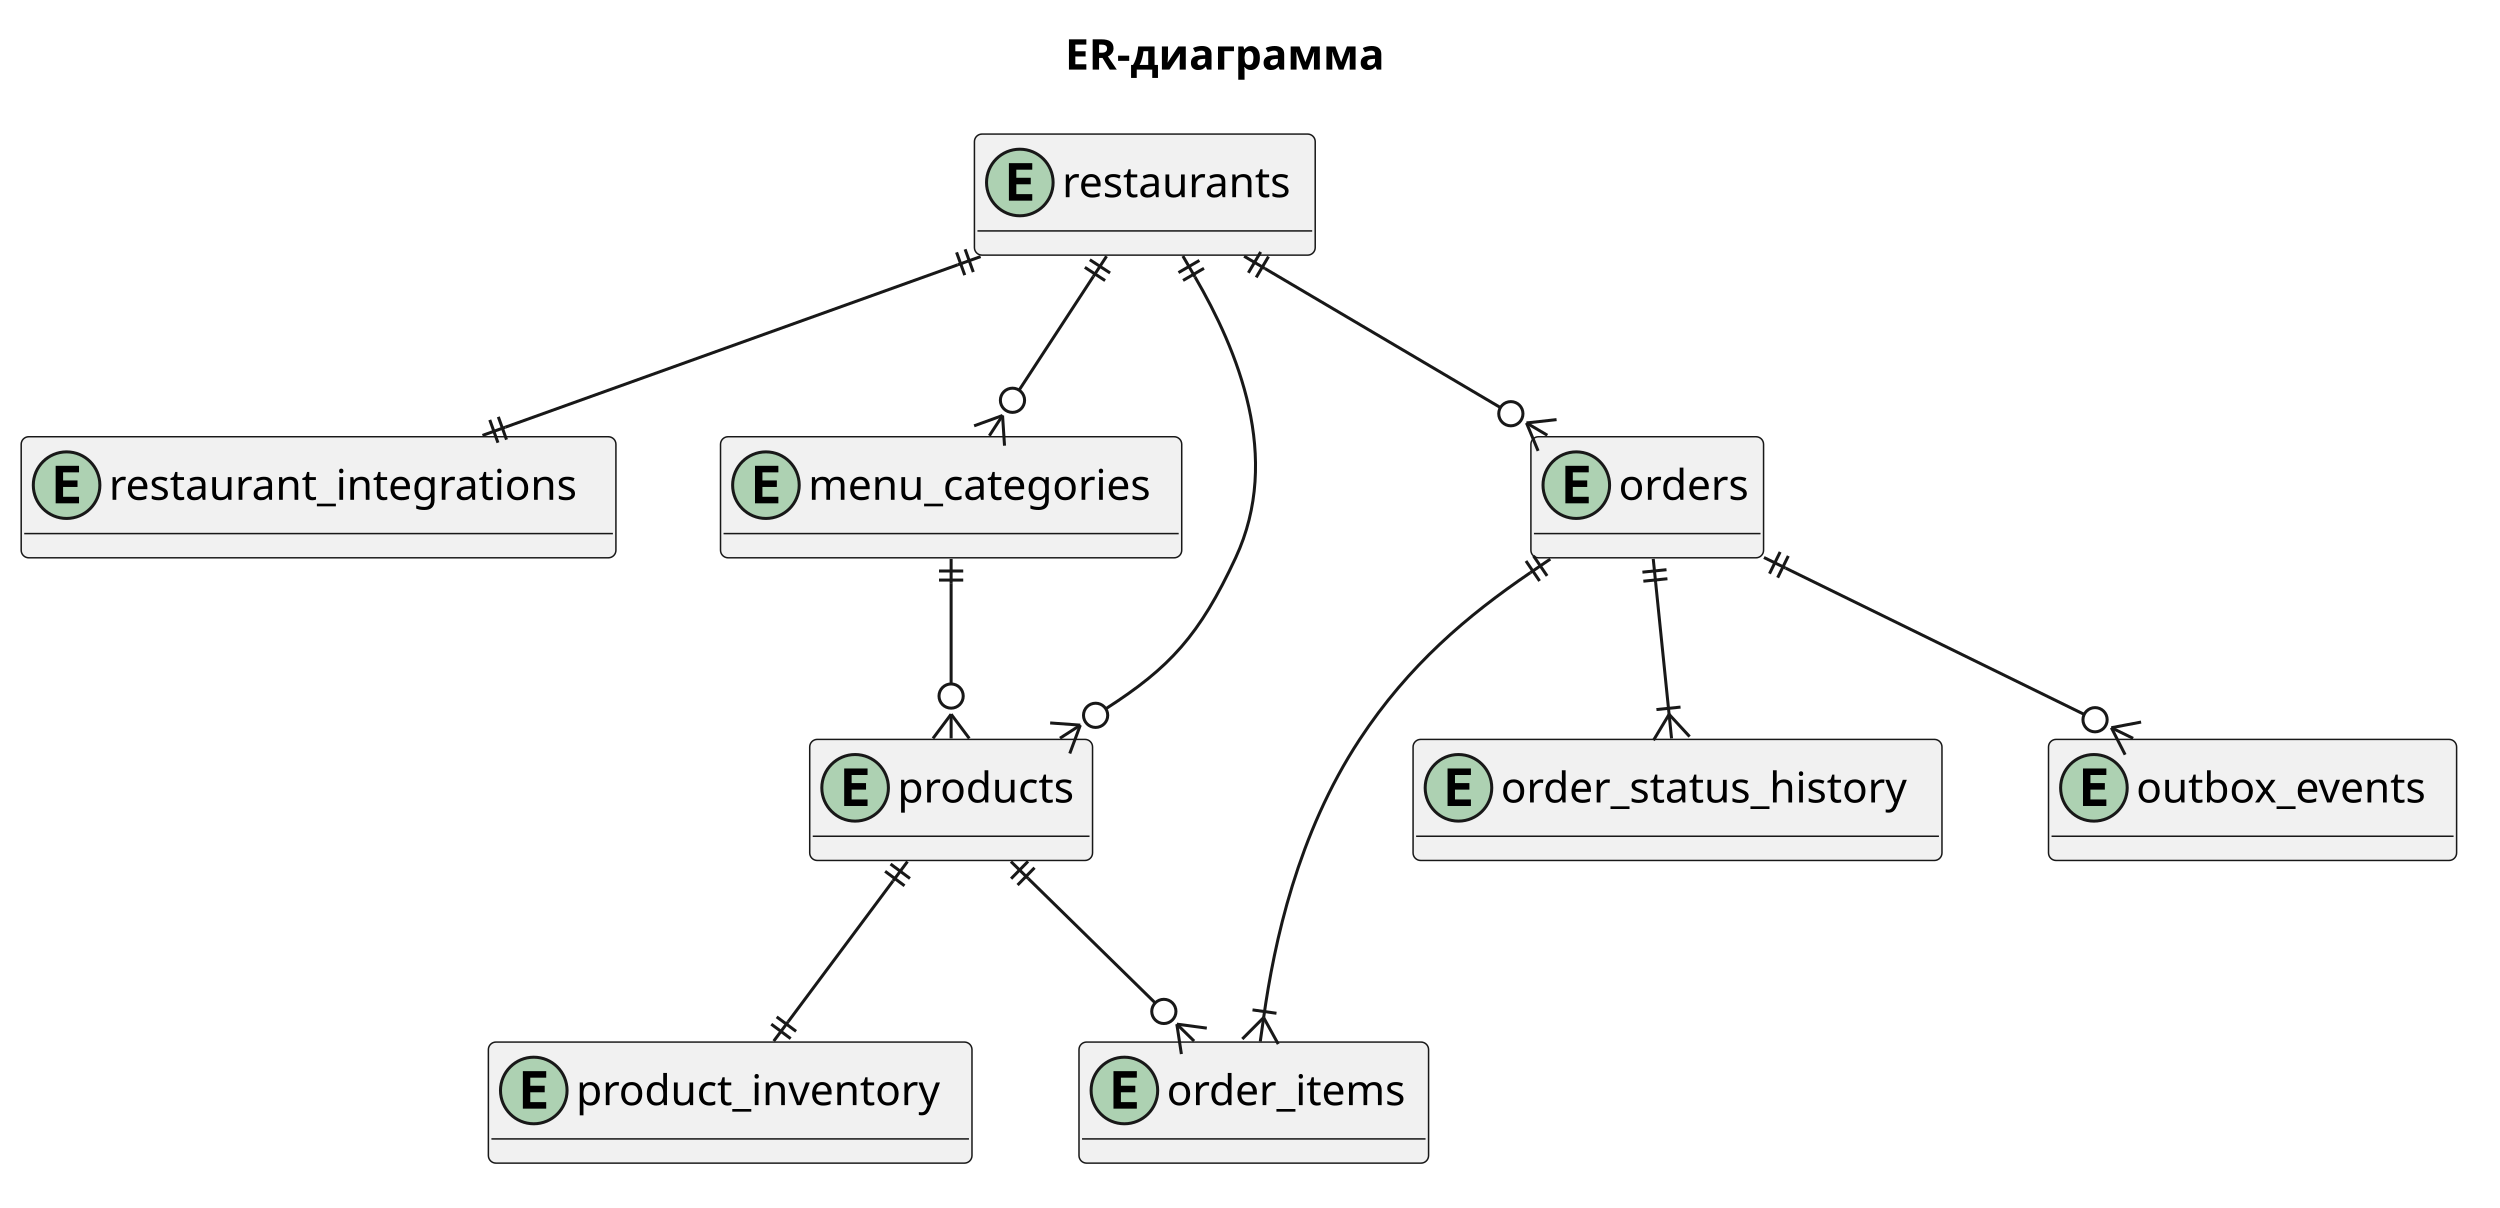
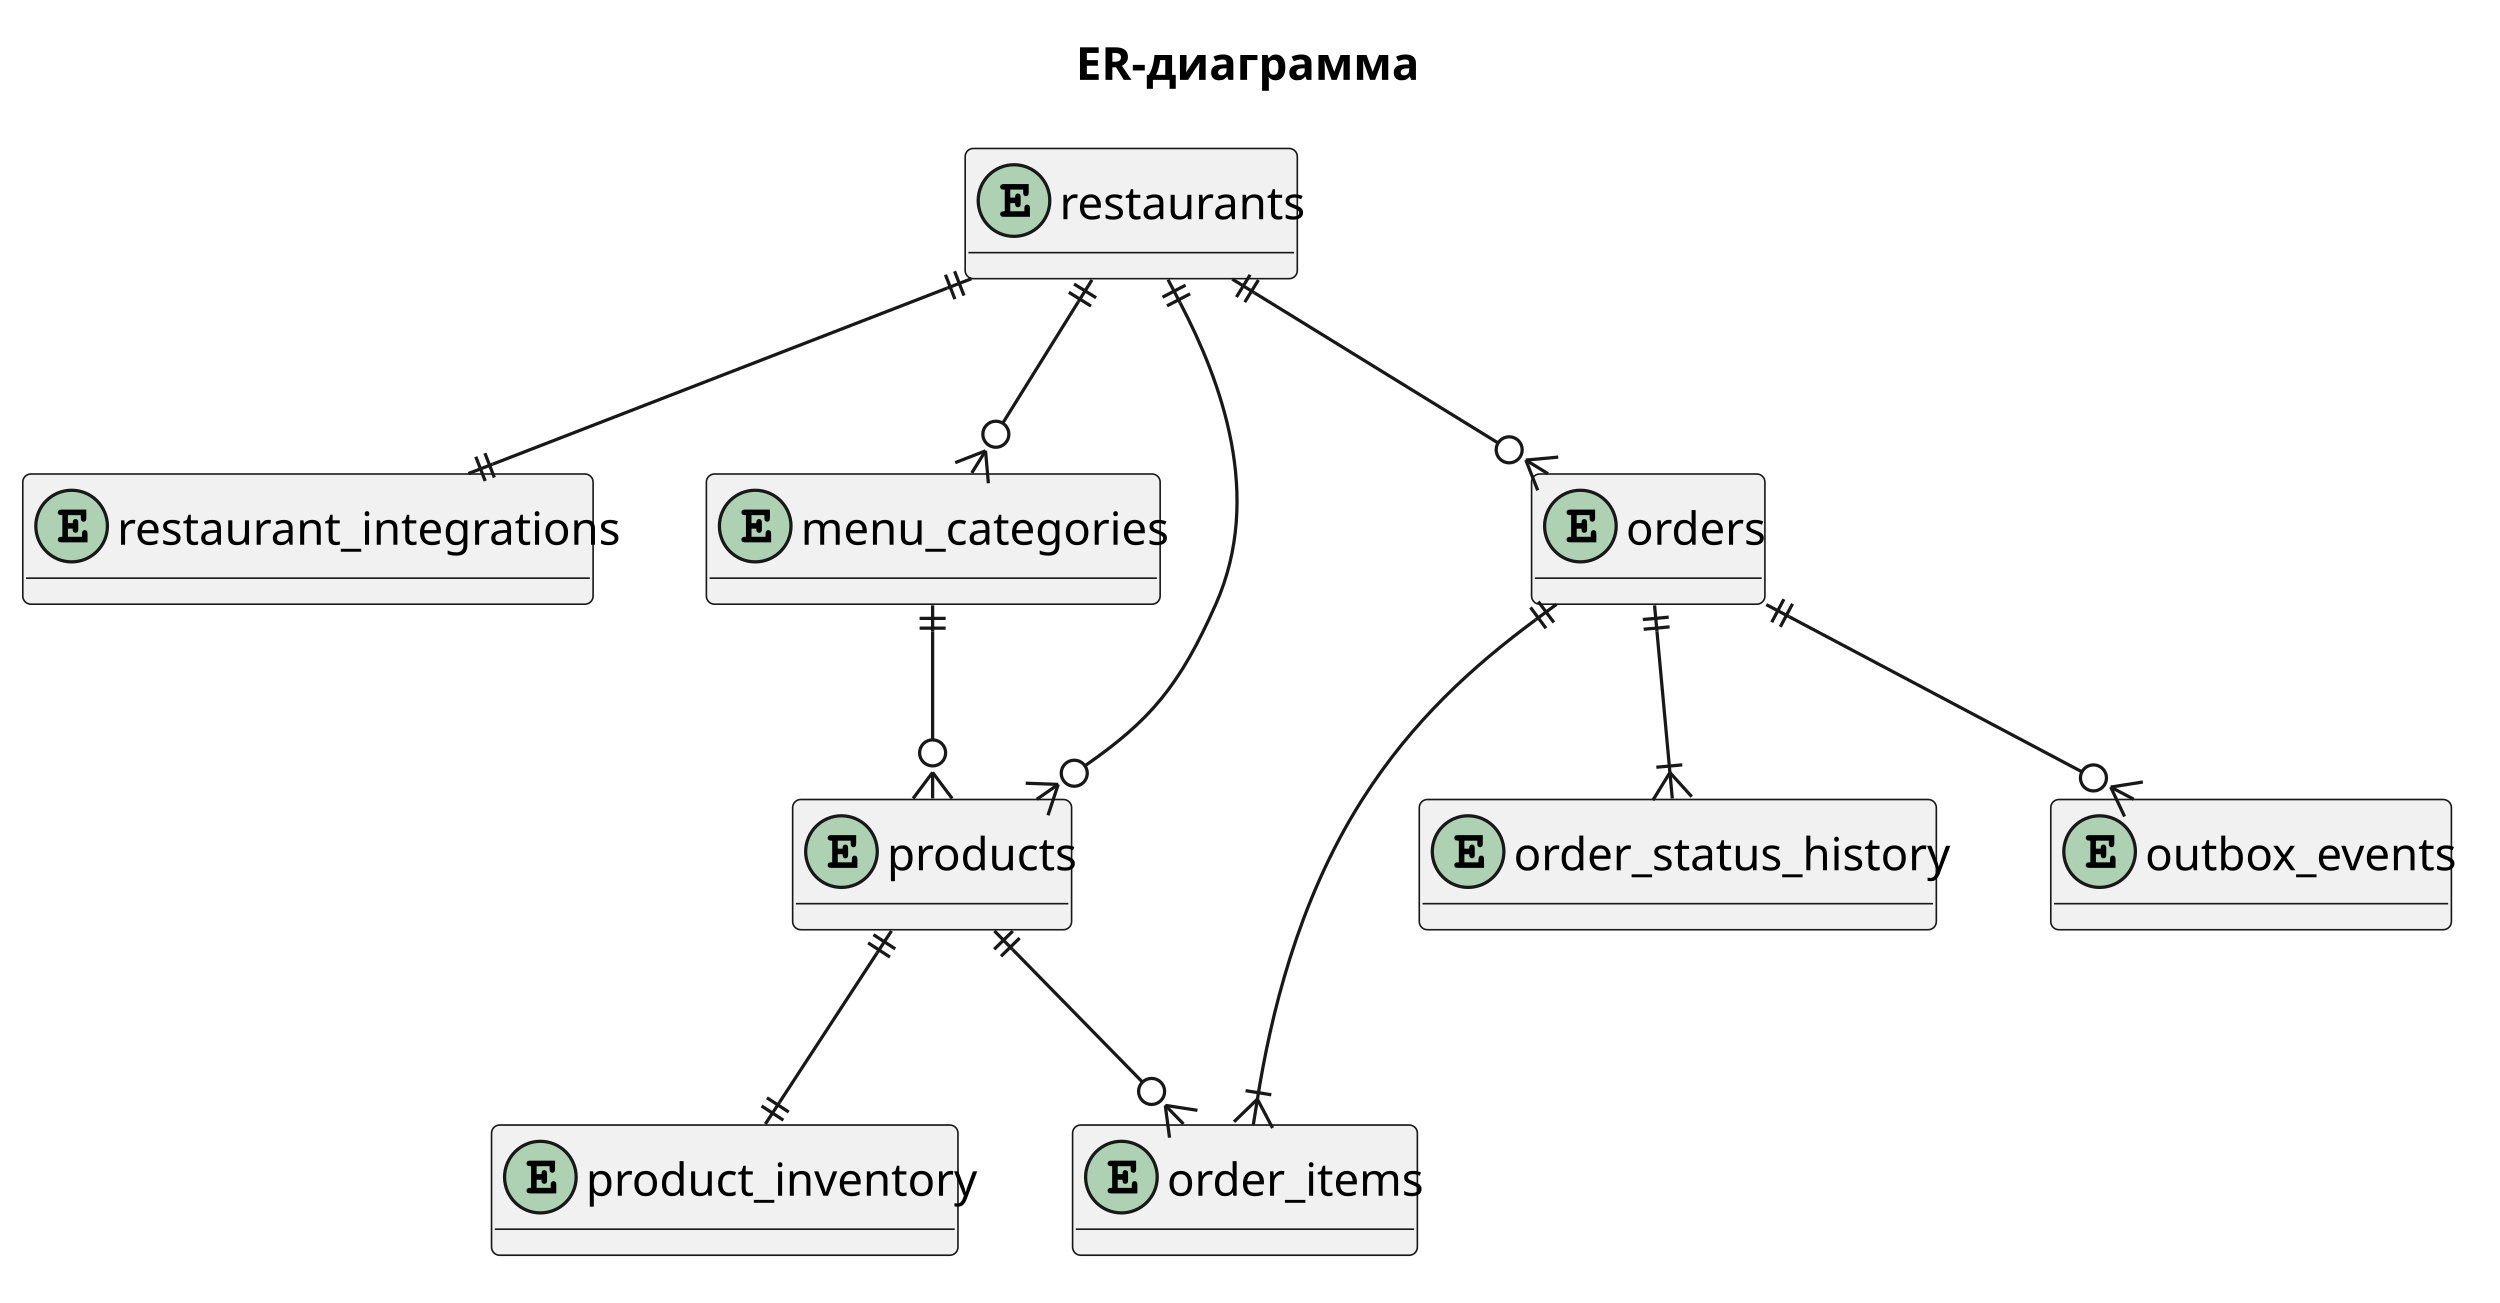
- <svg xmlns="http://www.w3.org/2000/svg" version="1.1" data-diagram-type="CLASS" style="width:826px;height:399px;background:#FFFFFF;" width="826px" height="399px" viewBox="0 0 826 399" zoomAndPan="magnify" preserveAspectRatio="none" contentStyleType="text/css">
+ <svg xmlns="http://www.w3.org/2000/svg" version="1.1" data-diagram-type="CLASS" style="width:768px;height:400px;background:#FFFFFF;" width="768px" height="400px" viewBox="0 0 768 400" zoomAndPan="magnify" preserveAspectRatio="none" contentStyleType="text/css">
  <defs />
  <g font-family="sans-serif" lengthAdjust="spacing">
    <g class="title" data-source-line="1">
-       <text x="351.914" y="22.995" fill="#000" font-size="14" textLength="115.835" font-weight="700">ER-диаграмма</text>
+       <text x="330.505" y="24.533" fill="#000" font-size="14" textLength="100.058" font-weight="700">ER-диаграмма</text>
    </g>
    <g class="entity" data-qualified-name="restaurants" id="ent0001" data-source-line="5">
-       <rect x="321.95" y="44.297" width="112.596" height="40" fill="#F1F1F1" style="stroke:#181818;stroke-width:0.5;" rx="2.5" ry="2.5" />
-       <ellipse cx="336.95" cy="60.297" rx="11" ry="11" fill="#ADD1B2" style="stroke:#181818;stroke-width:1;" />
-       <path d="M341.059,66.297 L333.341,66.297 L333.341,53.906 L341.059,53.906 L341.059,56.063 L335.794,56.063 L335.794,58.734 L340.559,58.734 L340.559,60.891 L335.794,60.891 L335.794,64.141 L341.059,64.141 L341.059,66.297 Z " fill="#000" />
-       <text x="350.95" y="65.144" fill="#000" font-size="14" textLength="80.596">restaurants</text>
-       <line x1="322.95" y1="76.297" x2="433.546" y2="76.297" style="stroke:#181818;stroke-width:0.5;" />
+       <rect x="296.5" y="45.609" width="102.034" height="40" fill="#F1F1F1" style="stroke:#181818;stroke-width:0.5;" rx="2.5" ry="2.5" />
+       <ellipse cx="311.5" cy="61.609" rx="11" ry="11" fill="#ADD1B2" style="stroke:#181818;stroke-width:1;" />
+       <path d="M310.359,62.406 L310.359,64.906 L314.688,64.906 L314.688,63.984 Q314.688,63.375 314.922,63.109 Q315.172,62.844 315.547,62.844 Q315.922,62.844 316.156,63.109 Q316.391,63.375 316.391,63.984 L316.391,66.609 L308.391,66.609 Q307.766,66.609 307.5,66.375 Q307.25,66.141 307.25,65.75 Q307.25,65.375 307.516,65.141 Q307.781,64.906 308.391,64.906 L308.656,64.906 L308.656,58.25 L308.391,58.25 Q307.766,58.25 307.5,58.016 Q307.25,57.781 307.25,57.391 Q307.25,57.016 307.5,56.781 Q307.766,56.547 308.391,56.547 L316.016,56.547 L316.016,59.141 Q316.016,59.75 315.781,60.016 Q315.563,60.266 315.172,60.266 Q314.797,60.266 314.563,60.016 Q314.328,59.75 314.328,59.141 L314.328,58.25 L310.359,58.25 L310.359,60.703 L311.844,60.703 Q311.844,60.047 311.969,59.859 Q312.234,59.453 312.703,59.453 Q313.078,59.453 313.313,59.719 Q313.547,59.969 313.547,60.578 L313.547,62.547 Q313.547,63.094 313.422,63.281 Q313.156,63.672 312.703,63.672 Q312.234,63.672 311.969,63.266 Q311.844,63.078 311.844,62.406 L310.359,62.406 Z " fill="#000" />
+       <text x="325.5" y="67.338" fill="#000" font-size="14" textLength="70.034">restaurants</text>
+       <line x1="297.5" y1="77.609" x2="397.534" y2="77.609" style="stroke:#181818;stroke-width:0.5;" />
    </g>
    <g class="entity" data-qualified-name="restaurant_integrations" id="ent0002" data-source-line="6">
-       <rect x="7" y="144.297" width="196.5" height="40" fill="#F1F1F1" style="stroke:#181818;stroke-width:0.5;" rx="2.5" ry="2.5" />
-       <ellipse cx="22" cy="160.297" rx="11" ry="11" fill="#ADD1B2" style="stroke:#181818;stroke-width:1;" />
-       <path d="M26.109,166.297 L18.391,166.297 L18.391,153.906 L26.109,153.906 L26.109,156.063 L20.844,156.063 L20.844,158.734 L25.609,158.734 L25.609,160.891 L20.844,160.891 L20.844,164.141 L26.109,164.141 L26.109,166.297 Z " fill="#000" />
-       <text x="36" y="165.144" fill="#000" font-size="14" textLength="164.5">restaurant_integrations</text>
-       <line x1="8" y1="176.297" x2="202.5" y2="176.297" style="stroke:#181818;stroke-width:0.5;" />
+       <rect x="7" y="145.609" width="175.199" height="40" fill="#F1F1F1" style="stroke:#181818;stroke-width:0.5;" rx="2.5" ry="2.5" />
+       <ellipse cx="22" cy="161.609" rx="11" ry="11" fill="#ADD1B2" style="stroke:#181818;stroke-width:1;" />
+       <path d="M20.859,162.406 L20.859,164.906 L25.188,164.906 L25.188,163.984 Q25.188,163.375 25.422,163.109 Q25.672,162.844 26.047,162.844 Q26.422,162.844 26.656,163.109 Q26.891,163.375 26.891,163.984 L26.891,166.609 L18.891,166.609 Q18.266,166.609 18,166.375 Q17.75,166.141 17.75,165.75 Q17.75,165.375 18.016,165.141 Q18.281,164.906 18.891,164.906 L19.156,164.906 L19.156,158.25 L18.891,158.25 Q18.266,158.25 18,158.016 Q17.75,157.781 17.75,157.391 Q17.75,157.016 18,156.781 Q18.266,156.547 18.891,156.547 L26.516,156.547 L26.516,159.141 Q26.516,159.75 26.281,160.016 Q26.063,160.266 25.672,160.266 Q25.297,160.266 25.063,160.016 Q24.828,159.75 24.828,159.141 L24.828,158.25 L20.859,158.25 L20.859,160.703 L22.344,160.703 Q22.344,160.047 22.469,159.859 Q22.734,159.453 23.203,159.453 Q23.578,159.453 23.813,159.719 Q24.047,159.969 24.047,160.578 L24.047,162.547 Q24.047,163.094 23.922,163.281 Q23.656,163.672 23.203,163.672 Q22.734,163.672 22.469,163.266 Q22.344,163.078 22.344,162.406 L20.859,162.406 Z " fill="#000" />
+       <text x="36" y="167.338" fill="#000" font-size="14" textLength="143.199">restaurant_integrations</text>
+       <line x1="8" y1="177.609" x2="181.199" y2="177.609" style="stroke:#181818;stroke-width:0.5;" />
    </g>
    <g class="entity" data-qualified-name="menu_categories" id="ent0003" data-source-line="7">
-       <rect x="238.06" y="144.297" width="152.381" height="40" fill="#F1F1F1" style="stroke:#181818;stroke-width:0.5;" rx="2.5" ry="2.5" />
-       <ellipse cx="253.06" cy="160.297" rx="11" ry="11" fill="#ADD1B2" style="stroke:#181818;stroke-width:1;" />
-       <path d="M257.169,166.297 L249.451,166.297 L249.451,153.906 L257.169,153.906 L257.169,156.063 L251.904,156.063 L251.904,158.734 L256.669,158.734 L256.669,160.891 L251.904,160.891 L251.904,164.141 L257.169,164.141 L257.169,166.297 Z " fill="#000" />
-       <text x="267.06" y="165.144" fill="#000" font-size="14" textLength="120.381">menu_categories</text>
-       <line x1="239.06" y1="176.297" x2="389.441" y2="176.297" style="stroke:#181818;stroke-width:0.5;" />
+       <rect x="217" y="145.609" width="139.399" height="40" fill="#F1F1F1" style="stroke:#181818;stroke-width:0.5;" rx="2.5" ry="2.5" />
+       <ellipse cx="232" cy="161.609" rx="11" ry="11" fill="#ADD1B2" style="stroke:#181818;stroke-width:1;" />
+       <path d="M230.859,162.406 L230.859,164.906 L235.188,164.906 L235.188,163.984 Q235.188,163.375 235.422,163.109 Q235.672,162.844 236.047,162.844 Q236.422,162.844 236.656,163.109 Q236.891,163.375 236.891,163.984 L236.891,166.609 L228.891,166.609 Q228.266,166.609 228,166.375 Q227.75,166.141 227.75,165.75 Q227.75,165.375 228.016,165.141 Q228.281,164.906 228.891,164.906 L229.156,164.906 L229.156,158.25 L228.891,158.25 Q228.266,158.25 228,158.016 Q227.75,157.781 227.75,157.391 Q227.75,157.016 228,156.781 Q228.266,156.547 228.891,156.547 L236.516,156.547 L236.516,159.141 Q236.516,159.75 236.281,160.016 Q236.063,160.266 235.672,160.266 Q235.297,160.266 235.063,160.016 Q234.828,159.75 234.828,159.141 L234.828,158.25 L230.859,158.25 L230.859,160.703 L232.344,160.703 Q232.344,160.047 232.469,159.859 Q232.734,159.453 233.203,159.453 Q233.578,159.453 233.813,159.719 Q234.047,159.969 234.047,160.578 L234.047,162.547 Q234.047,163.094 233.922,163.281 Q233.656,163.672 233.203,163.672 Q232.734,163.672 232.469,163.266 Q232.344,163.078 232.344,162.406 L230.859,162.406 Z " fill="#000" />
+       <text x="246" y="167.338" fill="#000" font-size="14" textLength="107.399">menu_categories</text>
+       <line x1="218" y1="177.609" x2="355.399" y2="177.609" style="stroke:#181818;stroke-width:0.5;" />
    </g>
    <g class="entity" data-qualified-name="products" id="ent0004" data-source-line="8">
-       <rect x="267.53" y="244.297" width="93.448" height="40" fill="#F1F1F1" style="stroke:#181818;stroke-width:0.5;" rx="2.5" ry="2.5" />
-       <ellipse cx="282.53" cy="260.297" rx="11" ry="11" fill="#ADD1B2" style="stroke:#181818;stroke-width:1;" />
-       <path d="M286.639,266.297 L278.921,266.297 L278.921,253.906 L286.639,253.906 L286.639,256.063 L281.374,256.063 L281.374,258.734 L286.139,258.734 L286.139,260.891 L281.374,260.891 L281.374,264.141 L286.639,264.141 L286.639,266.297 Z " fill="#000" />
-       <text x="296.53" y="265.144" fill="#000" font-size="14" textLength="61.448">products</text>
-       <line x1="268.53" y1="276.297" x2="359.978" y2="276.297" style="stroke:#181818;stroke-width:0.5;" />
+       <rect x="243.5" y="245.609" width="85.696" height="40" fill="#F1F1F1" style="stroke:#181818;stroke-width:0.5;" rx="2.5" ry="2.5" />
+       <ellipse cx="258.5" cy="261.609" rx="11" ry="11" fill="#ADD1B2" style="stroke:#181818;stroke-width:1;" />
+       <path d="M257.359,262.406 L257.359,264.906 L261.688,264.906 L261.688,263.984 Q261.688,263.375 261.922,263.109 Q262.172,262.844 262.547,262.844 Q262.922,262.844 263.156,263.109 Q263.391,263.375 263.391,263.984 L263.391,266.609 L255.391,266.609 Q254.766,266.609 254.5,266.375 Q254.25,266.141 254.25,265.75 Q254.25,265.375 254.516,265.141 Q254.781,264.906 255.391,264.906 L255.656,264.906 L255.656,258.25 L255.391,258.25 Q254.766,258.25 254.5,258.016 Q254.25,257.781 254.25,257.391 Q254.25,257.016 254.5,256.781 Q254.766,256.547 255.391,256.547 L263.016,256.547 L263.016,259.141 Q263.016,259.75 262.781,260.016 Q262.563,260.266 262.172,260.266 Q261.797,260.266 261.563,260.016 Q261.328,259.75 261.328,259.141 L261.328,258.25 L257.359,258.25 L257.359,260.703 L258.844,260.703 Q258.844,260.047 258.969,259.859 Q259.234,259.453 259.703,259.453 Q260.078,259.453 260.313,259.719 Q260.547,259.969 260.547,260.578 L260.547,262.547 Q260.547,263.094 260.422,263.281 Q260.156,263.672 259.703,263.672 Q259.234,263.672 258.969,263.266 Q258.844,263.078 258.844,262.406 L257.359,262.406 Z " fill="#000" />
+       <text x="272.5" y="267.338" fill="#000" font-size="14" textLength="53.696">products</text>
+       <line x1="244.5" y1="277.609" x2="328.196" y2="277.609" style="stroke:#181818;stroke-width:0.5;" />
    </g>
    <g class="entity" data-qualified-name="product_inventory" id="ent0005" data-source-line="9">
-       <rect x="161.36" y="344.297" width="159.784" height="40" fill="#F1F1F1" style="stroke:#181818;stroke-width:0.5;" rx="2.5" ry="2.5" />
-       <ellipse cx="176.36" cy="360.297" rx="11" ry="11" fill="#ADD1B2" style="stroke:#181818;stroke-width:1;" />
-       <path d="M180.469,366.297 L172.751,366.297 L172.751,353.906 L180.469,353.906 L180.469,356.063 L175.204,356.063 L175.204,358.734 L179.969,358.734 L179.969,360.891 L175.204,360.891 L175.204,364.141 L180.469,364.141 L180.469,366.297 Z " fill="#000" />
-       <text x="190.36" y="365.144" fill="#000" font-size="14" textLength="127.784">product_inventory</text>
-       <line x1="162.36" y1="376.297" x2="320.144" y2="376.297" style="stroke:#181818;stroke-width:0.5;" />
+       <rect x="151" y="345.609" width="143.289" height="40" fill="#F1F1F1" style="stroke:#181818;stroke-width:0.5;" rx="2.5" ry="2.5" />
+       <ellipse cx="166" cy="361.609" rx="11" ry="11" fill="#ADD1B2" style="stroke:#181818;stroke-width:1;" />
+       <path d="M164.859,362.406 L164.859,364.906 L169.188,364.906 L169.188,363.984 Q169.188,363.375 169.422,363.109 Q169.672,362.844 170.047,362.844 Q170.422,362.844 170.656,363.109 Q170.891,363.375 170.891,363.984 L170.891,366.609 L162.891,366.609 Q162.266,366.609 162,366.375 Q161.75,366.141 161.75,365.75 Q161.75,365.375 162.016,365.141 Q162.281,364.906 162.891,364.906 L163.156,364.906 L163.156,358.25 L162.891,358.25 Q162.266,358.25 162,358.016 Q161.75,357.781 161.75,357.391 Q161.75,357.016 162,356.781 Q162.266,356.547 162.891,356.547 L170.516,356.547 L170.516,359.141 Q170.516,359.75 170.281,360.016 Q170.063,360.266 169.672,360.266 Q169.297,360.266 169.063,360.016 Q168.828,359.75 168.828,359.141 L168.828,358.25 L164.859,358.25 L164.859,360.703 L166.344,360.703 Q166.344,360.047 166.469,359.859 Q166.734,359.453 167.203,359.453 Q167.578,359.453 167.813,359.719 Q168.047,359.969 168.047,360.578 L168.047,362.547 Q168.047,363.094 167.922,363.281 Q167.656,363.672 167.203,363.672 Q166.734,363.672 166.469,363.266 Q166.344,363.078 166.344,362.406 L164.859,362.406 Z " fill="#000" />
+       <text x="180" y="367.338" fill="#000" font-size="14" textLength="111.289">product_inventory</text>
+       <line x1="152" y1="377.609" x2="293.289" y2="377.609" style="stroke:#181818;stroke-width:0.5;" />
    </g>
    <g class="entity" data-qualified-name="orders" id="ent0006" data-source-line="10">
-       <rect x="505.81" y="144.297" width="76.871" height="40" fill="#F1F1F1" style="stroke:#181818;stroke-width:0.5;" rx="2.5" ry="2.5" />
-       <ellipse cx="520.81" cy="160.297" rx="11" ry="11" fill="#ADD1B2" style="stroke:#181818;stroke-width:1;" />
-       <path d="M524.919,166.297 L517.201,166.297 L517.201,153.906 L524.919,153.906 L524.919,156.063 L519.654,156.063 L519.654,158.734 L524.419,158.734 L524.419,160.891 L519.654,160.891 L519.654,164.141 L524.919,164.141 L524.919,166.297 Z " fill="#000" />
-       <text x="534.81" y="165.144" fill="#000" font-size="14" textLength="44.871">orders</text>
-       <line x1="506.81" y1="176.297" x2="581.681" y2="176.297" style="stroke:#181818;stroke-width:0.5;" />
+       <rect x="470.5" y="145.609" width="71.683" height="40" fill="#F1F1F1" style="stroke:#181818;stroke-width:0.5;" rx="2.5" ry="2.5" />
+       <ellipse cx="485.5" cy="161.609" rx="11" ry="11" fill="#ADD1B2" style="stroke:#181818;stroke-width:1;" />
+       <path d="M484.359,162.406 L484.359,164.906 L488.688,164.906 L488.688,163.984 Q488.688,163.375 488.922,163.109 Q489.172,162.844 489.547,162.844 Q489.922,162.844 490.156,163.109 Q490.391,163.375 490.391,163.984 L490.391,166.609 L482.391,166.609 Q481.766,166.609 481.5,166.375 Q481.25,166.141 481.25,165.75 Q481.25,165.375 481.516,165.141 Q481.781,164.906 482.391,164.906 L482.656,164.906 L482.656,158.25 L482.391,158.25 Q481.766,158.25 481.5,158.016 Q481.25,157.781 481.25,157.391 Q481.25,157.016 481.5,156.781 Q481.766,156.547 482.391,156.547 L490.016,156.547 L490.016,159.141 Q490.016,159.75 489.781,160.016 Q489.563,160.266 489.172,160.266 Q488.797,160.266 488.563,160.016 Q488.328,159.75 488.328,159.141 L488.328,158.25 L484.359,158.25 L484.359,160.703 L485.844,160.703 Q485.844,160.047 485.969,159.859 Q486.234,159.453 486.703,159.453 Q487.078,159.453 487.313,159.719 Q487.547,159.969 487.547,160.578 L487.547,162.547 Q487.547,163.094 487.422,163.281 Q487.156,163.672 486.703,163.672 Q486.234,163.672 485.969,163.266 Q485.844,163.078 485.844,162.406 L484.359,162.406 Z " fill="#000" />
+       <text x="499.5" y="167.338" fill="#000" font-size="14" textLength="39.683">orders</text>
+       <line x1="471.5" y1="177.609" x2="541.183" y2="177.609" style="stroke:#181818;stroke-width:0.5;" />
    </g>
    <g class="entity" data-qualified-name="order_items" id="ent0007" data-source-line="11">
-       <rect x="356.5" y="344.297" width="115.501" height="40" fill="#F1F1F1" style="stroke:#181818;stroke-width:0.5;" rx="2.5" ry="2.5" />
-       <ellipse cx="371.5" cy="360.297" rx="11" ry="11" fill="#ADD1B2" style="stroke:#181818;stroke-width:1;" />
-       <path d="M375.609,366.297 L367.891,366.297 L367.891,353.906 L375.609,353.906 L375.609,356.063 L370.344,356.063 L370.344,358.734 L375.109,358.734 L375.109,360.891 L370.344,360.891 L370.344,364.141 L375.609,364.141 L375.609,366.297 Z " fill="#000" />
-       <text x="385.5" y="365.144" fill="#000" font-size="14" textLength="83.501">order_items</text>
-       <line x1="357.5" y1="376.297" x2="471.001" y2="376.297" style="stroke:#181818;stroke-width:0.5;" />
+       <rect x="329.5" y="345.609" width="105.917" height="40" fill="#F1F1F1" style="stroke:#181818;stroke-width:0.5;" rx="2.5" ry="2.5" />
+       <ellipse cx="344.5" cy="361.609" rx="11" ry="11" fill="#ADD1B2" style="stroke:#181818;stroke-width:1;" />
+       <path d="M343.359,362.406 L343.359,364.906 L347.688,364.906 L347.688,363.984 Q347.688,363.375 347.922,363.109 Q348.172,362.844 348.547,362.844 Q348.922,362.844 349.156,363.109 Q349.391,363.375 349.391,363.984 L349.391,366.609 L341.391,366.609 Q340.766,366.609 340.5,366.375 Q340.25,366.141 340.25,365.75 Q340.25,365.375 340.516,365.141 Q340.781,364.906 341.391,364.906 L341.656,364.906 L341.656,358.25 L341.391,358.25 Q340.766,358.25 340.5,358.016 Q340.25,357.781 340.25,357.391 Q340.25,357.016 340.5,356.781 Q340.766,356.547 341.391,356.547 L349.016,356.547 L349.016,359.141 Q349.016,359.75 348.781,360.016 Q348.563,360.266 348.172,360.266 Q347.797,360.266 347.563,360.016 Q347.328,359.75 347.328,359.141 L347.328,358.25 L343.359,358.25 L343.359,360.703 L344.844,360.703 Q344.844,360.047 344.969,359.859 Q345.234,359.453 345.703,359.453 Q346.078,359.453 346.313,359.719 Q346.547,359.969 346.547,360.578 L346.547,362.547 Q346.547,363.094 346.422,363.281 Q346.156,363.672 345.703,363.672 Q345.234,363.672 344.969,363.266 Q344.844,363.078 344.844,362.406 L343.359,362.406 Z " fill="#000" />
+       <text x="358.5" y="367.338" fill="#000" font-size="14" textLength="73.917">order_items</text>
+       <line x1="330.5" y1="377.609" x2="434.417" y2="377.609" style="stroke:#181818;stroke-width:0.5;" />
    </g>
    <g class="entity" data-qualified-name="order_status_history" id="ent0008" data-source-line="12">
-       <rect x="466.88" y="244.297" width="174.748" height="40" fill="#F1F1F1" style="stroke:#181818;stroke-width:0.5;" rx="2.5" ry="2.5" />
-       <ellipse cx="481.88" cy="260.297" rx="11" ry="11" fill="#ADD1B2" style="stroke:#181818;stroke-width:1;" />
-       <path d="M485.989,266.297 L478.271,266.297 L478.271,253.906 L485.989,253.906 L485.989,256.063 L480.724,256.063 L480.724,258.734 L485.489,258.734 L485.489,260.891 L480.724,260.891 L480.724,264.141 L485.989,264.141 L485.989,266.297 Z " fill="#000" />
-       <text x="495.88" y="265.144" fill="#000" font-size="14" textLength="142.748">order_status_history</text>
-       <line x1="467.88" y1="276.297" x2="640.628" y2="276.297" style="stroke:#181818;stroke-width:0.5;" />
+       <rect x="436" y="245.609" width="158.841" height="40" fill="#F1F1F1" style="stroke:#181818;stroke-width:0.5;" rx="2.5" ry="2.5" />
+       <ellipse cx="451" cy="261.609" rx="11" ry="11" fill="#ADD1B2" style="stroke:#181818;stroke-width:1;" />
+       <path d="M449.859,262.406 L449.859,264.906 L454.188,264.906 L454.188,263.984 Q454.188,263.375 454.422,263.109 Q454.672,262.844 455.047,262.844 Q455.422,262.844 455.656,263.109 Q455.891,263.375 455.891,263.984 L455.891,266.609 L447.891,266.609 Q447.266,266.609 447,266.375 Q446.75,266.141 446.75,265.75 Q446.75,265.375 447.016,265.141 Q447.281,264.906 447.891,264.906 L448.156,264.906 L448.156,258.25 L447.891,258.25 Q447.266,258.25 447,258.016 Q446.75,257.781 446.75,257.391 Q446.75,257.016 447,256.781 Q447.266,256.547 447.891,256.547 L455.516,256.547 L455.516,259.141 Q455.516,259.75 455.281,260.016 Q455.063,260.266 454.672,260.266 Q454.297,260.266 454.063,260.016 Q453.828,259.75 453.828,259.141 L453.828,258.25 L449.859,258.25 L449.859,260.703 L451.344,260.703 Q451.344,260.047 451.469,259.859 Q451.734,259.453 452.203,259.453 Q452.578,259.453 452.813,259.719 Q453.047,259.969 453.047,260.578 L453.047,262.547 Q453.047,263.094 452.922,263.281 Q452.656,263.672 452.203,263.672 Q451.734,263.672 451.469,263.266 Q451.344,263.078 451.344,262.406 L449.859,262.406 Z " fill="#000" />
+       <text x="465" y="267.338" fill="#000" font-size="14" textLength="126.841">order_status_history</text>
+       <line x1="437" y1="277.609" x2="593.841" y2="277.609" style="stroke:#181818;stroke-width:0.5;" />
    </g>
    <g class="entity" data-qualified-name="outbox_events" id="ent0009" data-source-line="13">
-       <rect x="676.83" y="244.297" width="134.833" height="40" fill="#F1F1F1" style="stroke:#181818;stroke-width:0.5;" rx="2.5" ry="2.5" />
-       <ellipse cx="691.83" cy="260.297" rx="11" ry="11" fill="#ADD1B2" style="stroke:#181818;stroke-width:1;" />
-       <path d="M695.939,266.297 L688.221,266.297 L688.221,253.906 L695.939,253.906 L695.939,256.063 L690.674,256.063 L690.674,258.734 L695.439,258.734 L695.439,260.891 L690.674,260.891 L690.674,264.141 L695.939,264.141 L695.939,266.297 Z " fill="#000" />
-       <text x="705.83" y="265.144" fill="#000" font-size="14" textLength="102.833">outbox_events</text>
-       <line x1="677.83" y1="276.297" x2="810.663" y2="276.297" style="stroke:#181818;stroke-width:0.5;" />
+       <rect x="630" y="245.609" width="123.068" height="40" fill="#F1F1F1" style="stroke:#181818;stroke-width:0.5;" rx="2.5" ry="2.5" />
+       <ellipse cx="645" cy="261.609" rx="11" ry="11" fill="#ADD1B2" style="stroke:#181818;stroke-width:1;" />
+       <path d="M643.859,262.406 L643.859,264.906 L648.188,264.906 L648.188,263.984 Q648.188,263.375 648.422,263.109 Q648.672,262.844 649.047,262.844 Q649.422,262.844 649.656,263.109 Q649.891,263.375 649.891,263.984 L649.891,266.609 L641.891,266.609 Q641.266,266.609 641,266.375 Q640.75,266.141 640.75,265.75 Q640.75,265.375 641.016,265.141 Q641.281,264.906 641.891,264.906 L642.156,264.906 L642.156,258.25 L641.891,258.25 Q641.266,258.25 641,258.016 Q640.75,257.781 640.75,257.391 Q640.75,257.016 641,256.781 Q641.266,256.547 641.891,256.547 L649.516,256.547 L649.516,259.141 Q649.516,259.75 649.281,260.016 Q649.063,260.266 648.672,260.266 Q648.297,260.266 648.063,260.016 Q647.828,259.75 647.828,259.141 L647.828,258.25 L643.859,258.25 L643.859,260.703 L645.344,260.703 Q645.344,260.047 645.469,259.859 Q645.734,259.453 646.203,259.453 Q646.578,259.453 646.813,259.719 Q647.047,259.969 647.047,260.578 L647.047,262.547 Q647.047,263.094 646.922,263.281 Q646.656,263.672 646.203,263.672 Q645.734,263.672 645.469,263.266 Q645.344,263.078 645.344,262.406 L643.859,262.406 Z " fill="#000" />
+       <text x="659" y="267.338" fill="#000" font-size="14" textLength="91.068">outbox_events</text>
+       <line x1="631" y1="277.609" x2="752.068" y2="277.609" style="stroke:#181818;stroke-width:0.5;" />
    </g>
    <g class="link" data-entity-1="ent0001" data-entity-2="ent0002" id="lnk10" data-source-line="15" data-link-type="association">
-       <path d="M316.461,87.48 C268.721,104.62 214.649,124.023 166.939,141.153" style="stroke:#181818;stroke-width:1;" fill="none" id="restaurants-restaurant_integrations" codeLine="15" />
-       <line x1="318.874" y1="82.364" x2="321.577" y2="89.893" style="stroke:#181818;stroke-width:1;" />
-       <line x1="316.05" y1="83.378" x2="318.753" y2="90.907" style="stroke:#181818;stroke-width:1;" />
-       <line x1="316.461" y1="87.48" x2="323.99" y2="84.777" style="stroke:#181818;stroke-width:1;" />
-       <line x1="164.526" y1="146.27" x2="161.823" y2="138.74" style="stroke:#181818;stroke-width:1;" />
-       <line x1="167.35" y1="145.256" x2="164.647" y2="137.727" style="stroke:#181818;stroke-width:1;" />
-       <line x1="166.939" y1="141.153" x2="159.41" y2="143.857" style="stroke:#181818;stroke-width:1;" />
+       <path d="M290.96,88.509 C246.41,105.769 195.97,125.299 151.34,142.589" style="stroke:#181818;stroke-width:1;" fill="none" id="restaurants-restaurant_integrations" codeLine="15" />
+       <line x1="293.245" y1="83.335" x2="296.135" y2="90.794" style="stroke:#181818;stroke-width:1;" />
+       <line x1="290.448" y1="84.418" x2="293.338" y2="91.878" style="stroke:#181818;stroke-width:1;" />
+       <line x1="290.96" y1="88.509" x2="298.42" y2="85.619" style="stroke:#181818;stroke-width:1;" />
+       <line x1="149.055" y1="147.764" x2="146.165" y2="140.305" style="stroke:#181818;stroke-width:1;" />
+       <line x1="151.852" y1="146.681" x2="148.962" y2="139.221" style="stroke:#181818;stroke-width:1;" />
+       <line x1="151.34" y1="142.589" x2="143.88" y2="145.479" style="stroke:#181818;stroke-width:1;" />
    </g>
    <g class="link" data-entity-1="ent0001" data-entity-2="ent0003" id="lnk11" data-source-line="16" data-link-type="crowfoot">
-       <path d="M361.236,91.355 C350.016,108.535 347.92,111.735 336.71,128.905" style="stroke:#181818;stroke-width:1;" fill="none" id="restaurants-menu_categories" codeLine="16" />
-       <line x1="360.074" y1="85.819" x2="366.772" y2="90.193" style="stroke:#181818;stroke-width:1;" />
-       <line x1="358.433" y1="88.33" x2="365.131" y2="92.705" style="stroke:#181818;stroke-width:1;" />
-       <line x1="361.236" y1="91.355" x2="365.61" y2="84.657" style="stroke:#181818;stroke-width:1;" />
-       <line x1="331.243" y1="137.278" x2="331.894" y2="147.257" style="stroke:#181818;stroke-width:1;" />
-       <line x1="331.243" y1="137.278" x2="321.846" y2="140.697" style="stroke:#181818;stroke-width:1;" />
-       <line x1="331.243" y1="137.278" x2="326.87" y2="143.977" style="stroke:#181818;stroke-width:1;" />
-       <ellipse cx="334.524" cy="132.254" rx="4" ry="4" fill="none" style="stroke:#181818;stroke-width:1;" />
+       <path d="M331.221,92.76 C320.521,109.94 318.717,112.835 308.037,130.005" style="stroke:#181818;stroke-width:1;" fill="none" id="restaurants-menu_categories" codeLine="16" />
+       <line x1="329.94" y1="87.25" x2="336.731" y2="91.479" style="stroke:#181818;stroke-width:1;" />
+       <line x1="328.354" y1="89.797" x2="335.145" y2="94.026" style="stroke:#181818;stroke-width:1;" />
+       <line x1="331.221" y1="92.76" x2="335.45" y2="85.969" style="stroke:#181818;stroke-width:1;" />
+       <line x1="302.755" y1="138.496" x2="303.625" y2="148.458" style="stroke:#181818;stroke-width:1;" />
+       <line x1="302.755" y1="138.496" x2="293.435" y2="142.12" style="stroke:#181818;stroke-width:1;" />
+       <line x1="302.755" y1="138.496" x2="298.53" y2="145.289" style="stroke:#181818;stroke-width:1;" />
+       <ellipse cx="305.924" cy="133.401" rx="4" ry="4" fill="none" style="stroke:#181818;stroke-width:1;" />
    </g>
    <g class="link" data-entity-1="ent0001" data-entity-2="ent0004" id="lnk12" data-source-line="17" data-link-type="crowfoot">
-       <path d="M394.837,91.515 C408.877,115.695 423.72,151.077 408.25,184.297 C396.28,209.997 386.515,220.59 365.355,234.18" style="stroke:#181818;stroke-width:1;" fill="none" id="restaurants-products" codeLine="17" />
-       <line x1="389.369" y1="90.065" x2="396.288" y2="86.047" style="stroke:#181818;stroke-width:1;" />
-       <line x1="390.876" y1="92.659" x2="397.794" y2="88.642" style="stroke:#181818;stroke-width:1;" />
-       <line x1="394.837" y1="91.515" x2="390.82" y2="84.597" style="stroke:#181818;stroke-width:1;" />
-       <line x1="356.941" y1="239.584" x2="353.452" y2="248.955" style="stroke:#181818;stroke-width:1;" />
-       <line x1="356.941" y1="239.584" x2="346.968" y2="238.858" style="stroke:#181818;stroke-width:1;" />
-       <line x1="356.941" y1="239.584" x2="350.21" y2="243.907" style="stroke:#181818;stroke-width:1;" />
-       <ellipse cx="361.99" cy="236.341" rx="4" ry="4" fill="none" style="stroke:#181818;stroke-width:1;" />
+       <path d="M362.52,92.992 C375.13,117.162 388.22,152.349 373.5,185.609 C362.27,210.979 353.198,221.412 333.298,235.252" style="stroke:#181818;stroke-width:1;" fill="none" id="restaurants-products" codeLine="17" />
+       <line x1="357.124" y1="91.296" x2="364.217" y2="87.596" style="stroke:#181818;stroke-width:1;" />
+       <line x1="358.512" y1="93.956" x2="365.604" y2="90.255" style="stroke:#181818;stroke-width:1;" />
+       <line x1="362.52" y1="92.992" x2="358.82" y2="85.899" style="stroke:#181818;stroke-width:1;" />
+       <line x1="325.088" y1="240.962" x2="321.946" y2="250.455" style="stroke:#181818;stroke-width:1;" />
+       <line x1="325.088" y1="240.962" x2="315.094" y2="240.604" style="stroke:#181818;stroke-width:1;" />
+       <line x1="325.088" y1="240.962" x2="318.52" y2="245.529" style="stroke:#181818;stroke-width:1;" />
+       <ellipse cx="330.014" cy="237.536" rx="4" ry="4" fill="none" style="stroke:#181818;stroke-width:1;" />
    </g>
    <g class="link" data-entity-1="ent0003" data-entity-2="ent0004" id="lnk13" data-source-line="18" data-link-type="crowfoot">
-       <path d="M314.25,192.657 C314.25,209.837 314.25,208.807 314.25,225.977" style="stroke:#181818;stroke-width:1;" fill="none" id="menu_categories-products" codeLine="18" />
-       <line x1="310.25" y1="188.657" x2="318.25" y2="188.657" style="stroke:#181818;stroke-width:1;" />
-       <line x1="310.25" y1="191.657" x2="318.25" y2="191.657" style="stroke:#181818;stroke-width:1;" />
-       <line x1="314.25" y1="192.657" x2="314.25" y2="184.657" style="stroke:#181818;stroke-width:1;" />
-       <line x1="314.25" y1="235.977" x2="320.25" y2="243.977" style="stroke:#181818;stroke-width:1;" />
-       <line x1="314.25" y1="235.977" x2="308.25" y2="243.977" style="stroke:#181818;stroke-width:1;" />
-       <line x1="314.25" y1="235.977" x2="314.25" y2="243.977" style="stroke:#181818;stroke-width:1;" />
-       <ellipse cx="314.25" cy="229.977" rx="4" ry="4" fill="none" style="stroke:#181818;stroke-width:1;" />
+       <path d="M286.5,193.969 C286.5,211.149 286.5,210.119 286.5,227.289" style="stroke:#181818;stroke-width:1;" fill="none" id="menu_categories-products" codeLine="18" />
+       <line x1="282.5" y1="189.969" x2="290.5" y2="189.969" style="stroke:#181818;stroke-width:1;" />
+       <line x1="282.5" y1="192.969" x2="290.5" y2="192.969" style="stroke:#181818;stroke-width:1;" />
+       <line x1="286.5" y1="193.969" x2="286.5" y2="185.969" style="stroke:#181818;stroke-width:1;" />
+       <line x1="286.5" y1="237.289" x2="292.5" y2="245.289" style="stroke:#181818;stroke-width:1;" />
+       <line x1="286.5" y1="237.289" x2="280.5" y2="245.289" style="stroke:#181818;stroke-width:1;" />
+       <line x1="286.5" y1="237.289" x2="286.5" y2="245.289" style="stroke:#181818;stroke-width:1;" />
+       <ellipse cx="286.5" cy="231.289" rx="4" ry="4" fill="none" style="stroke:#181818;stroke-width:1;" />
    </g>
    <g class="link" data-entity-1="ent0004" data-entity-2="ent0005" id="lnk14" data-source-line="19" data-link-type="association">
-       <path d="M295.05,291.072 C282.25,308.252 273.209,320.391 260.419,337.561" style="stroke:#181818;stroke-width:1;" fill="none" id="products-product_inventory" codeLine="19" />
-       <line x1="294.233" y1="285.475" x2="300.648" y2="290.254" style="stroke:#181818;stroke-width:1;" />
-       <line x1="292.44" y1="287.88" x2="298.855" y2="292.66" style="stroke:#181818;stroke-width:1;" />
-       <line x1="295.05" y1="291.072" x2="299.83" y2="284.657" style="stroke:#181818;stroke-width:1;" />
-       <line x1="261.237" y1="343.159" x2="254.822" y2="338.38" style="stroke:#181818;stroke-width:1;" />
-       <line x1="263.029" y1="340.753" x2="256.614" y2="335.974" style="stroke:#181818;stroke-width:1;" />
-       <line x1="260.419" y1="337.561" x2="255.64" y2="343.977" style="stroke:#181818;stroke-width:1;" />
+       <path d="M269.486,292.667 C258.266,309.847 250.703,321.421 239.493,338.591" style="stroke:#181818;stroke-width:1;" fill="none" id="products-product_inventory" codeLine="19" />
+       <line x1="268.324" y1="287.131" x2="275.022" y2="291.506" style="stroke:#181818;stroke-width:1;" />
+       <line x1="266.683" y1="289.643" x2="273.381" y2="294.017" style="stroke:#181818;stroke-width:1;" />
+       <line x1="269.486" y1="292.667" x2="273.86" y2="285.969" style="stroke:#181818;stroke-width:1;" />
+       <line x1="240.656" y1="344.127" x2="233.957" y2="339.753" style="stroke:#181818;stroke-width:1;" />
+       <line x1="242.296" y1="341.615" x2="235.597" y2="337.241" style="stroke:#181818;stroke-width:1;" />
+       <line x1="239.493" y1="338.591" x2="235.12" y2="345.289" style="stroke:#181818;stroke-width:1;" />
    </g>
    <g class="link" data-entity-1="ent0001" data-entity-2="ent0006" id="lnk15" data-source-line="20" data-link-type="crowfoot">
-       <path d="M417.938,88.726 C446.938,105.856 466.669,117.497 495.739,134.657" style="stroke:#181818;stroke-width:1;" fill="none" id="restaurants-orders" codeLine="20" />
-       <line x1="412.46" y1="90.135" x2="416.528" y2="83.247" style="stroke:#181818;stroke-width:1;" />
-       <line x1="415.043" y1="91.661" x2="419.111" y2="84.773" style="stroke:#181818;stroke-width:1;" />
-       <line x1="417.938" y1="88.726" x2="411.05" y2="84.657" style="stroke:#181818;stroke-width:1;" />
-       <line x1="504.351" y1="139.74" x2="514.29" y2="138.64" style="stroke:#181818;stroke-width:1;" />
-       <line x1="504.351" y1="139.74" x2="508.19" y2="148.974" style="stroke:#181818;stroke-width:1;" />
-       <line x1="504.351" y1="139.74" x2="511.24" y2="143.807" style="stroke:#181818;stroke-width:1;" />
-       <ellipse cx="499.184" cy="136.69" rx="4" ry="4" fill="none" style="stroke:#181818;stroke-width:1;" />
+       <path d="M385.34,89.937 C413.36,107.207 432.226,118.836 460.216,136.086" style="stroke:#181818;stroke-width:1;" fill="none" id="restaurants-orders" codeLine="20" />
+       <line x1="379.836" y1="91.243" x2="384.034" y2="84.433" style="stroke:#181818;stroke-width:1;" />
+       <line x1="382.39" y1="92.817" x2="386.588" y2="86.007" style="stroke:#181818;stroke-width:1;" />
+       <line x1="385.34" y1="89.937" x2="378.53" y2="85.739" style="stroke:#181818;stroke-width:1;" />
+       <line x1="468.729" y1="141.332" x2="478.688" y2="140.421" style="stroke:#181818;stroke-width:1;" />
+       <line x1="468.729" y1="141.332" x2="472.392" y2="150.637" style="stroke:#181818;stroke-width:1;" />
+       <line x1="468.729" y1="141.332" x2="475.54" y2="145.529" style="stroke:#181818;stroke-width:1;" />
+       <ellipse cx="463.622" cy="138.184" rx="4" ry="4" fill="none" style="stroke:#181818;stroke-width:1;" />
    </g>
    <g class="link" data-entity-1="ent0006" data-entity-2="ent0007" id="lnk16" data-source-line="21" data-link-type="crowfoot">
-       <path d="M505.608,189.22 C484.858,203.35 465.39,219.737 449.25,244.297 C428.67,275.607 421.008,311.405 417.508,336.205" style="stroke:#181818;stroke-width:1;" fill="none" id="orders-order_items" codeLine="21" />
-       <line x1="506.662" y1="183.662" x2="511.165" y2="190.275" style="stroke:#181818;stroke-width:1;" />
-       <line x1="504.183" y1="185.351" x2="508.686" y2="191.963" style="stroke:#181818;stroke-width:1;" />
-       <line x1="505.608" y1="189.22" x2="512.22" y2="184.717" style="stroke:#181818;stroke-width:1;" />
-       <line x1="417.508" y1="336.205" x2="422.331" y2="344.965" style="stroke:#181818;stroke-width:1;" />
-       <line x1="417.508" y1="336.205" x2="410.449" y2="343.288" style="stroke:#181818;stroke-width:1;" />
-       <line x1="417.508" y1="336.205" x2="416.39" y2="344.127" style="stroke:#181818;stroke-width:1;" />
-       <line x1="421.748" y1="334.784" x2="413.827" y2="333.666" style="stroke:#181818;stroke-width:1;" />
+       <path d="M471.745,190.396 C452.375,204.766 433.93,221.359 418.5,245.609 C398.34,277.299 390.225,312.99 386.275,337.66" style="stroke:#181818;stroke-width:1;" fill="none" id="orders-order_items" codeLine="21" />
+       <line x1="472.574" y1="184.8" x2="477.341" y2="191.225" style="stroke:#181818;stroke-width:1;" />
+       <line x1="470.165" y1="186.588" x2="474.931" y2="193.013" style="stroke:#181818;stroke-width:1;" />
+       <line x1="471.745" y1="190.396" x2="478.17" y2="185.629" style="stroke:#181818;stroke-width:1;" />
+       <line x1="386.275" y1="337.66" x2="390.935" y2="346.508" style="stroke:#181818;stroke-width:1;" />
+       <line x1="386.275" y1="337.66" x2="379.085" y2="344.611" style="stroke:#181818;stroke-width:1;" />
+       <line x1="386.275" y1="337.66" x2="385.01" y2="345.559" style="stroke:#181818;stroke-width:1;" />
+       <line x1="390.541" y1="336.318" x2="382.641" y2="335.053" style="stroke:#181818;stroke-width:1;" />
    </g>
    <g class="link" data-entity-1="ent0004" data-entity-2="ent0007" id="lnk17" data-source-line="22" data-link-type="crowfoot">
-       <path d="M339.724,290.256 C357.254,307.436 364.168,314.204 381.678,331.374" style="stroke:#181818;stroke-width:1;" fill="none" id="products-order_items" codeLine="22" />
-       <line x1="334.067" y1="290.313" x2="339.667" y2="284.6" style="stroke:#181818;stroke-width:1;" />
-       <line x1="336.21" y1="292.413" x2="341.809" y2="286.7" style="stroke:#181818;stroke-width:1;" />
-       <line x1="339.724" y1="290.256" x2="334.01" y2="284.657" style="stroke:#181818;stroke-width:1;" />
-       <line x1="388.818" y1="338.376" x2="398.731" y2="339.693" style="stroke:#181818;stroke-width:1;" />
-       <line x1="388.818" y1="338.376" x2="390.329" y2="348.261" style="stroke:#181818;stroke-width:1;" />
-       <line x1="388.818" y1="338.376" x2="394.53" y2="343.977" style="stroke:#181818;stroke-width:1;" />
-       <ellipse cx="384.534" cy="334.175" rx="4" ry="4" fill="none" style="stroke:#181818;stroke-width:1;" />
+       <path d="M311.068,291.684 C327.898,308.864 334.154,315.261 350.974,332.431" style="stroke:#181818;stroke-width:1;" fill="none" id="products-order_items" codeLine="22" />
+       <line x1="305.412" y1="291.626" x2="311.127" y2="286.028" style="stroke:#181818;stroke-width:1;" />
+       <line x1="307.511" y1="293.769" x2="313.226" y2="288.171" style="stroke:#181818;stroke-width:1;" />
+       <line x1="311.068" y1="291.684" x2="305.47" y2="285.969" style="stroke:#181818;stroke-width:1;" />
+       <line x1="357.972" y1="339.575" x2="367.856" y2="341.091" style="stroke:#181818;stroke-width:1;" />
+       <line x1="357.972" y1="339.575" x2="359.284" y2="349.488" style="stroke:#181818;stroke-width:1;" />
+       <line x1="357.972" y1="339.575" x2="363.57" y2="345.289" style="stroke:#181818;stroke-width:1;" />
+       <ellipse cx="353.773" cy="335.288" rx="4" ry="4" fill="none" style="stroke:#181818;stroke-width:1;" />
    </g>
    <g class="link" data-entity-1="ent0006" data-entity-2="ent0008" id="lnk18" data-source-line="23" data-link-type="crowfoot">
-       <path d="M547.041,192.616 C548.791,209.796 549.719,218.848 551.469,236.018" style="stroke:#181818;stroke-width:1;" fill="none" id="orders-order_status_history" codeLine="23" />
-       <line x1="542.656" y1="189.042" x2="550.615" y2="188.231" style="stroke:#181818;stroke-width:1;" />
-       <line x1="542.96" y1="192.026" x2="550.919" y2="191.215" style="stroke:#181818;stroke-width:1;" />
-       <line x1="547.041" y1="192.616" x2="546.23" y2="184.657" style="stroke:#181818;stroke-width:1;" />
-       <line x1="551.469" y1="236.018" x2="558.249" y2="243.368" style="stroke:#181818;stroke-width:1;" />
-       <line x1="551.469" y1="236.018" x2="546.311" y2="244.585" style="stroke:#181818;stroke-width:1;" />
-       <line x1="551.469" y1="236.018" x2="552.28" y2="243.977" style="stroke:#181818;stroke-width:1;" />
-       <line x1="555.245" y1="233.623" x2="547.287" y2="234.434" style="stroke:#181818;stroke-width:1;" />
+       <path d="M509.013,193.936 C510.593,211.116 511.417,220.153 512.997,237.323" style="stroke:#181818;stroke-width:1;" fill="none" id="orders-order_status_history" codeLine="23" />
+       <line x1="504.663" y1="190.319" x2="512.63" y2="189.586" style="stroke:#181818;stroke-width:1;" />
+       <line x1="504.938" y1="193.306" x2="512.904" y2="192.574" style="stroke:#181818;stroke-width:1;" />
+       <line x1="509.013" y1="193.936" x2="508.28" y2="185.969" style="stroke:#181818;stroke-width:1;" />
+       <line x1="512.997" y1="237.323" x2="519.705" y2="244.74" style="stroke:#181818;stroke-width:1;" />
+       <line x1="512.997" y1="237.323" x2="507.755" y2="245.839" style="stroke:#181818;stroke-width:1;" />
+       <line x1="512.997" y1="237.323" x2="513.73" y2="245.289" style="stroke:#181818;stroke-width:1;" />
+       <line x1="516.797" y1="234.965" x2="508.83" y2="235.698" style="stroke:#181818;stroke-width:1;" />
    </g>
    <g class="link" data-entity-1="ent0006" data-entity-2="ent0009" id="lnk19" data-source-line="24" data-link-type="crowfoot">
-       <path d="M589.995,187.715 C625.075,204.895 653.266,218.717 688.616,236.037" style="stroke:#181818;stroke-width:1;" fill="none" id="orders-outbox_events" codeLine="24" />
-       <line x1="584.643" y1="189.549" x2="588.162" y2="182.364" style="stroke:#181818;stroke-width:1;" />
-       <line x1="587.337" y1="190.868" x2="590.856" y2="183.683" style="stroke:#181818;stroke-width:1;" />
-       <line x1="589.995" y1="187.715" x2="582.81" y2="184.197" style="stroke:#181818;stroke-width:1;" />
-       <line x1="697.596" y1="240.437" x2="707.42" y2="238.569" style="stroke:#181818;stroke-width:1;" />
-       <line x1="697.596" y1="240.437" x2="702.14" y2="249.345" style="stroke:#181818;stroke-width:1;" />
-       <line x1="697.596" y1="240.437" x2="704.78" y2="243.957" style="stroke:#181818;stroke-width:1;" />
-       <ellipse cx="692.208" cy="237.797" rx="4" ry="4" fill="none" style="stroke:#181818;stroke-width:1;" />
+       <path d="M549.679,189.484 C582.279,206.754 607.003,219.855 639.573,237.105" style="stroke:#181818;stroke-width:1;" fill="none" id="orders-outbox_events" codeLine="24" />
+       <line x1="544.272" y1="191.147" x2="548.017" y2="184.077" style="stroke:#181818;stroke-width:1;" />
+       <line x1="546.923" y1="192.551" x2="550.668" y2="185.482" style="stroke:#181818;stroke-width:1;" />
+       <line x1="549.679" y1="189.484" x2="542.61" y2="185.739" style="stroke:#181818;stroke-width:1;" />
+       <line x1="648.41" y1="241.785" x2="658.288" y2="240.227" style="stroke:#181818;stroke-width:1;" />
+       <line x1="648.41" y1="241.785" x2="652.672" y2="250.832" style="stroke:#181818;stroke-width:1;" />
+       <line x1="648.41" y1="241.785" x2="655.48" y2="245.529" style="stroke:#181818;stroke-width:1;" />
+       <ellipse cx="643.108" cy="238.977" rx="4" ry="4" fill="none" style="stroke:#181818;stroke-width:1;" />
    </g>
  </g>
</svg>
